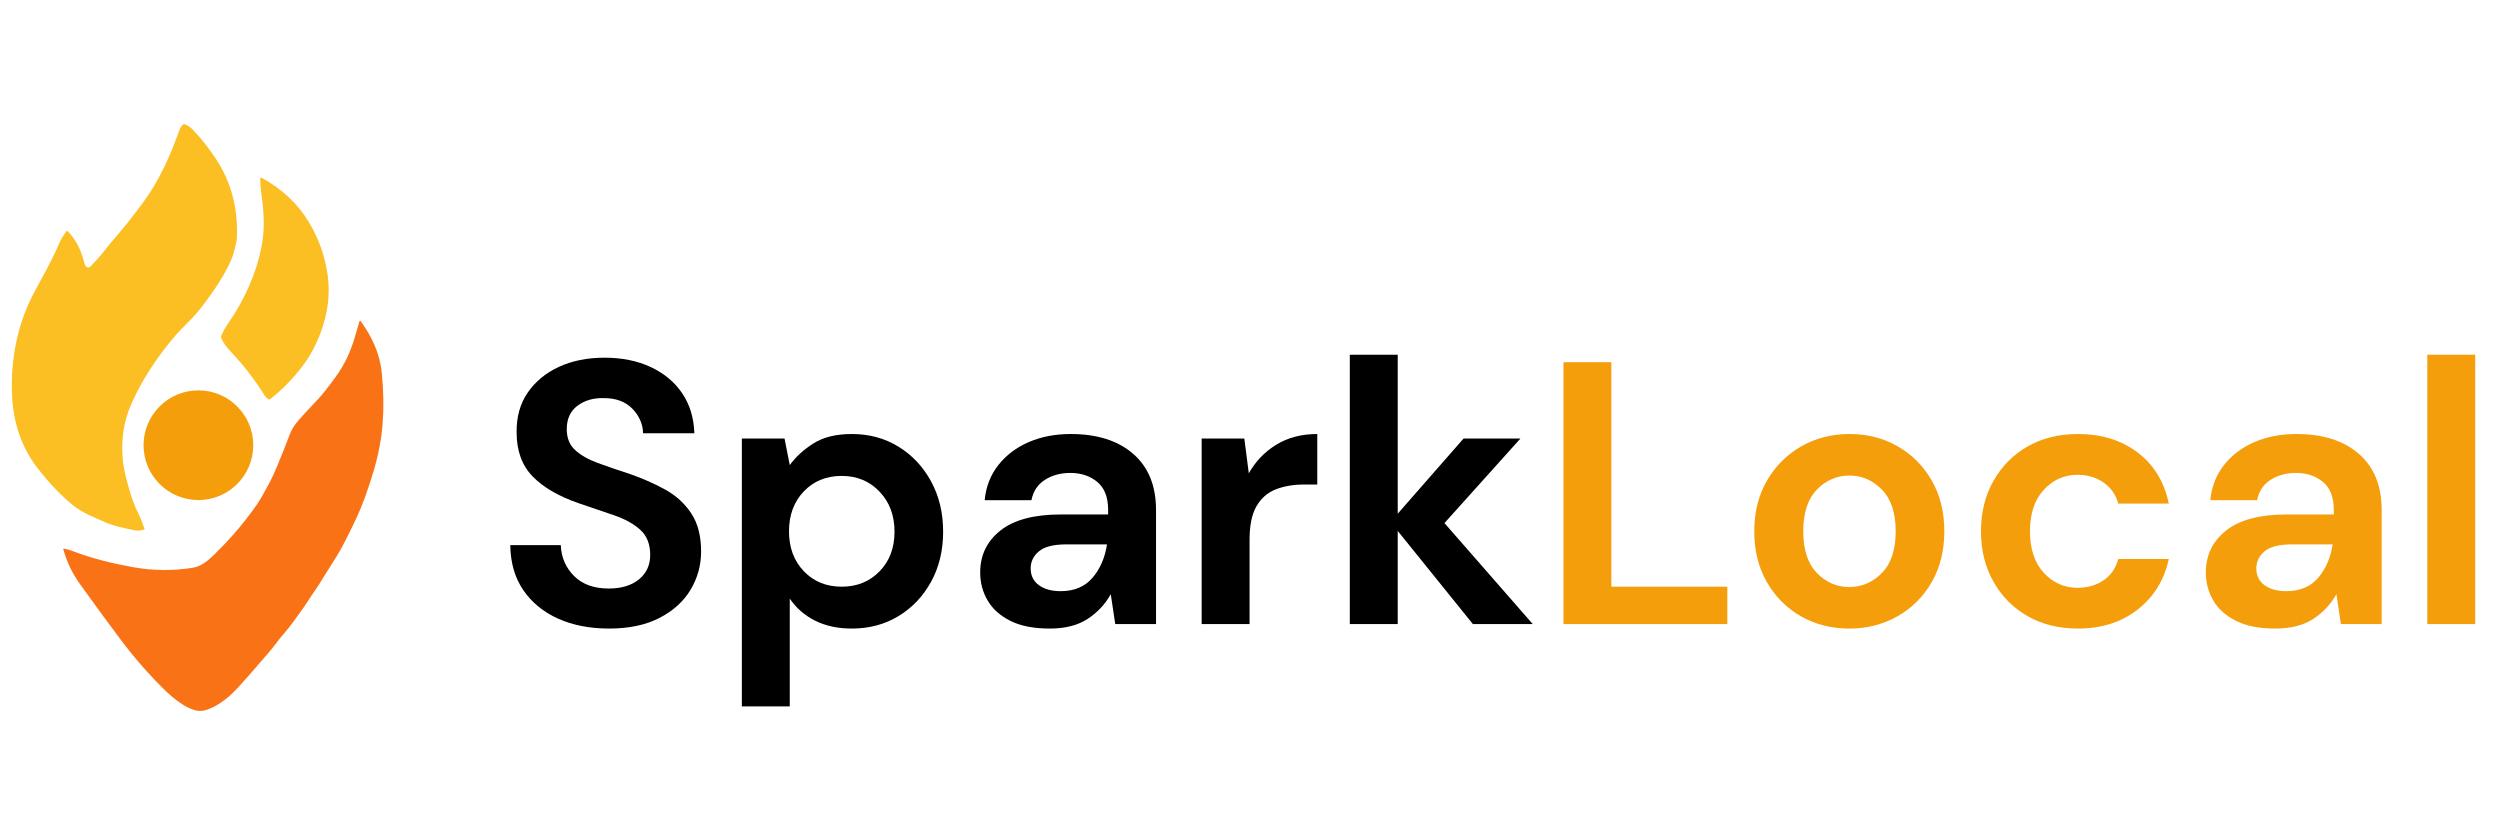
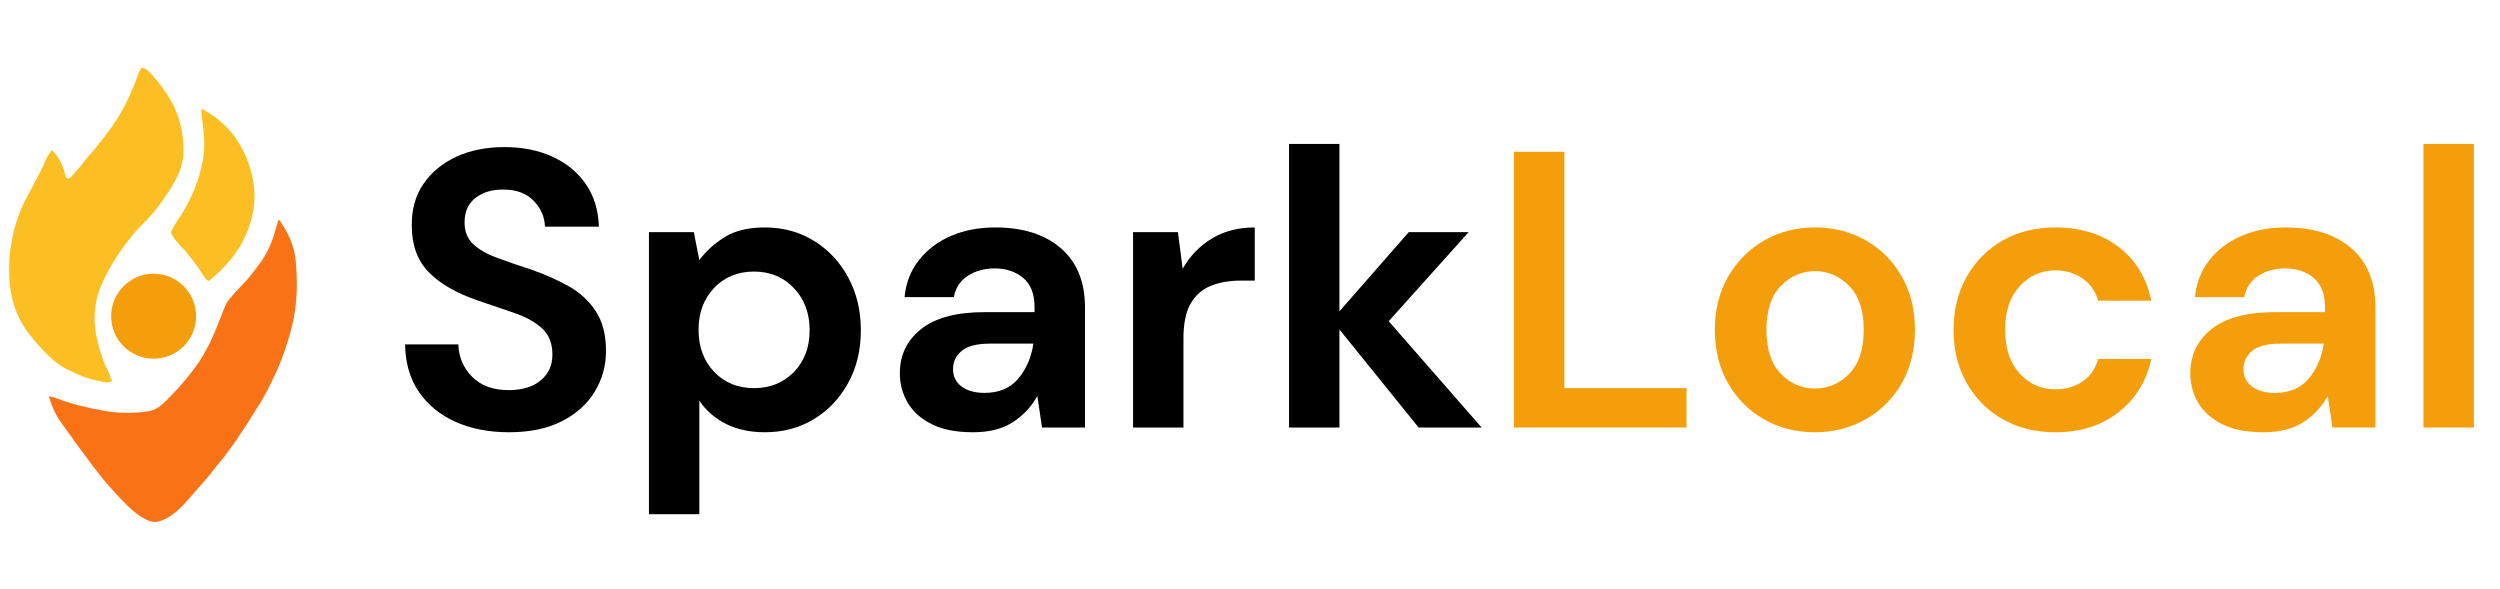
- <svg xmlns="http://www.w3.org/2000/svg" width="1500" zoomAndPan="magnify" viewBox="0 0 1125 375" height="500" preserveAspectRatio="xMidYMid meet" version="1.0">
+ <svg xmlns="http://www.w3.org/2000/svg" width="1700" zoomAndPan="magnify" viewBox="0 0 1275 300" height="400" preserveAspectRatio="xMidYMid meet" version="1.0">
  <defs>
    <g />
-     <clipPath id="b4b89b057d">
-       <rect x="0" width="903" y="0" height="221" />
+     <clipPath id="a6f4d3a6d8">
+       <rect x="0" width="1078" y="0" height="263" />
    </clipPath>
-     <clipPath id="d5dc6eb775">
-       <path d="M 64.598 175.66 L 113.965 175.66 L 113.965 225.027 L 64.598 225.027 Z M 64.598 175.66 " clip-rule="nonzero" />
+     <clipPath id="dda5efa064">
+       <path d="M 56.691 139.609 L 100.012 139.609 L 100.012 182.934 L 56.691 182.934 Z M 56.691 139.609 " clip-rule="nonzero" />
    </clipPath>
-     <clipPath id="9e37c1d9e2">
-       <path d="M 89.281 175.66 C 75.648 175.66 64.598 186.711 64.598 200.344 C 64.598 213.977 75.648 225.027 89.281 225.027 C 102.914 225.027 113.965 213.977 113.965 200.344 C 113.965 186.711 102.914 175.66 89.281 175.66 Z M 89.281 175.66 " clip-rule="nonzero" />
+     <clipPath id="1c2671ded2">
+       <path d="M 78.352 139.609 C 66.387 139.609 56.691 149.305 56.691 161.27 C 56.691 173.234 66.387 182.934 78.352 182.934 C 90.316 182.934 100.012 173.234 100.012 161.27 C 100.012 149.305 90.316 139.609 78.352 139.609 Z M 78.352 139.609 " clip-rule="nonzero" />
    </clipPath>
-     <clipPath id="518a86a88f">
-       <path d="M 0.598 0.66 L 49.965 0.66 L 49.965 50.027 L 0.598 50.027 Z M 0.598 0.66 " clip-rule="nonzero" />
+     <clipPath id="c7fa7405fb">
+       <path d="M 0.691 0.609 L 44.012 0.609 L 44.012 43.934 L 0.691 43.934 Z M 0.691 0.609 " clip-rule="nonzero" />
    </clipPath>
-     <clipPath id="6d7d6b7575">
-       <path d="M 25.281 0.66 C 11.648 0.66 0.598 11.711 0.598 25.344 C 0.598 38.977 11.648 50.027 25.281 50.027 C 38.914 50.027 49.965 38.977 49.965 25.344 C 49.965 11.711 38.914 0.66 25.281 0.66 Z M 25.281 0.66 " clip-rule="nonzero" />
+     <clipPath id="aff552c1c1">
+       <path d="M 22.352 0.609 C 10.387 0.609 0.691 10.305 0.691 22.27 C 0.691 34.234 10.387 43.934 22.352 43.934 C 34.316 43.934 44.012 34.234 44.012 22.27 C 44.012 10.305 34.316 0.609 22.352 0.609 Z M 22.352 0.609 " clip-rule="nonzero" />
    </clipPath>
-     <clipPath id="55c7fb0c44">
-       <rect x="0" width="50" y="0" height="51" />
+     <clipPath id="7933964670">
+       <rect x="0" width="45" y="0" height="44" />
    </clipPath>
  </defs>
-   <g transform="matrix(1, 0, 0, 1, 222, 113)">
-     <g clip-path="url(#b4b89b057d)">
+   <g transform="matrix(1, 0, 0, 1, 197, 18)">
+     <g clip-path="url(#a6f4d3a6d8)">
      <g fill="#000000" fill-opacity="1">
-         <g transform="translate(0.385826, 167.8365)">
+         <g transform="translate(0.966579, 200.0439)">
          <g>
-             <path d="M 51.688 2.016 C 43.039 2.016 35.406 0.531 28.781 -2.438 C 22.164 -5.414 16.945 -9.68 13.125 -15.234 C 9.312 -20.785 7.348 -27.551 7.234 -35.531 L 29.969 -35.531 C 30.188 -30.031 32.176 -25.398 35.938 -21.641 C 39.695 -17.879 44.891 -16 51.516 -16 C 57.242 -16 61.789 -17.375 65.156 -20.125 C 68.52 -22.875 70.203 -26.547 70.203 -31.141 C 70.203 -35.973 68.711 -39.734 65.734 -42.422 C 62.766 -45.117 58.812 -47.305 53.875 -48.984 C 48.938 -50.672 43.66 -52.469 38.047 -54.375 C 28.953 -57.52 22.02 -61.562 17.25 -66.5 C 12.477 -71.438 10.094 -78.004 10.094 -86.203 C 9.988 -93.16 11.645 -99.133 15.062 -104.125 C 18.488 -109.125 23.176 -113 29.125 -115.75 C 35.07 -118.5 41.922 -119.875 49.672 -119.875 C 57.523 -119.875 64.453 -118.469 70.453 -115.656 C 76.461 -112.852 81.176 -108.926 84.594 -103.875 C 88.02 -98.82 89.848 -92.816 90.078 -85.859 L 67 -85.859 C 66.895 -90.016 65.297 -93.691 62.203 -96.891 C 59.117 -100.086 54.828 -101.688 49.328 -101.688 C 44.617 -101.801 40.66 -100.648 37.453 -98.234 C 34.254 -95.828 32.656 -92.32 32.656 -87.719 C 32.656 -83.789 33.891 -80.676 36.359 -78.375 C 38.828 -76.07 42.191 -74.133 46.453 -72.562 C 50.723 -70.988 55.609 -69.305 61.109 -67.516 C 66.953 -65.492 72.285 -63.133 77.109 -60.438 C 81.93 -57.75 85.801 -54.188 88.719 -49.75 C 91.645 -45.312 93.109 -39.613 93.109 -32.656 C 93.109 -26.488 91.535 -20.766 88.391 -15.484 C 85.242 -10.211 80.582 -5.977 74.406 -2.781 C 68.238 0.414 60.664 2.016 51.688 2.016 Z M 51.688 2.016 " />
+             <path d="M 61.672 2.406 C 51.359 2.406 42.25 0.633 34.344 -2.906 C 26.445 -6.457 20.223 -11.547 15.672 -18.172 C 11.117 -24.805 8.773 -32.879 8.641 -42.391 L 35.766 -42.391 C 36.023 -35.828 38.398 -30.301 42.891 -25.812 C 47.379 -21.32 53.57 -19.078 61.469 -19.078 C 68.301 -19.078 73.723 -20.719 77.734 -24 C 81.754 -27.281 83.766 -31.672 83.766 -37.172 C 83.766 -42.922 81.988 -47.406 78.438 -50.625 C 74.895 -53.844 70.176 -56.453 64.281 -58.453 C 58.395 -60.461 52.102 -62.609 45.406 -64.891 C 34.551 -68.641 26.273 -73.457 20.578 -79.344 C 14.891 -85.238 12.047 -93.078 12.047 -102.859 C 11.922 -111.16 13.898 -118.289 17.984 -124.25 C 22.066 -130.207 27.656 -134.828 34.75 -138.109 C 41.852 -141.391 50.023 -143.031 59.266 -143.031 C 68.641 -143.031 76.91 -141.352 84.078 -138 C 91.242 -134.656 96.867 -129.969 100.953 -123.938 C 105.035 -117.914 107.207 -110.754 107.469 -102.453 L 79.953 -102.453 C 79.816 -107.41 77.906 -111.797 74.219 -115.609 C 70.539 -119.43 65.422 -121.344 58.859 -121.344 C 53.234 -121.469 48.508 -120.094 44.688 -117.219 C 40.875 -114.344 38.969 -110.156 38.969 -104.656 C 38.969 -99.969 40.441 -96.25 43.391 -93.5 C 46.336 -90.758 50.352 -88.453 55.438 -86.578 C 60.531 -84.703 66.359 -82.695 72.922 -80.562 C 79.891 -78.145 86.25 -75.328 92 -72.109 C 97.758 -68.898 102.379 -64.648 105.859 -59.359 C 109.348 -54.066 111.094 -47.27 111.094 -38.969 C 111.094 -31.602 109.219 -24.773 105.469 -18.484 C 101.719 -12.191 96.16 -7.133 88.797 -3.312 C 81.43 0.5 72.391 2.406 61.672 2.406 Z M 61.672 2.406 " />
          </g>
        </g>
      </g>
      <g fill="#000000" fill-opacity="1">
-         <g transform="translate(100.8949, 167.8365)">
+         <g transform="translate(120.8978, 200.0439)">
          <g>
-             <path d="M 10.938 37.031 L 10.938 -83.5 L 30.141 -83.5 L 32.5 -71.547 C 35.188 -75.254 38.742 -78.508 43.172 -81.312 C 47.609 -84.125 53.363 -85.531 60.438 -85.531 C 68.289 -85.531 75.305 -83.617 81.484 -79.797 C 87.66 -75.984 92.539 -70.766 96.125 -64.141 C 99.719 -57.523 101.516 -50.004 101.516 -41.578 C 101.516 -33.16 99.719 -25.672 96.125 -19.109 C 92.539 -12.547 87.66 -7.383 81.484 -3.625 C 75.305 0.133 68.289 2.016 60.438 2.016 C 54.156 2.016 48.656 0.836 43.938 -1.516 C 39.227 -3.867 35.414 -7.18 32.5 -11.453 L 32.5 37.031 Z M 55.891 -16.828 C 62.742 -16.828 68.414 -19.129 72.906 -23.734 C 77.395 -28.336 79.641 -34.285 79.641 -41.578 C 79.641 -48.879 77.395 -54.883 72.906 -59.594 C 68.414 -64.312 62.742 -66.672 55.891 -66.672 C 48.93 -66.672 43.234 -64.344 38.797 -59.688 C 34.367 -55.031 32.156 -49.051 32.156 -41.75 C 32.156 -34.457 34.367 -28.477 38.797 -23.812 C 43.234 -19.156 48.93 -16.828 55.891 -16.828 Z M 55.891 -16.828 " />
+             <path d="M 13.062 44.203 L 13.062 -99.641 L 35.953 -99.641 L 38.766 -85.375 C 41.984 -89.801 46.238 -93.688 51.531 -97.031 C 56.82 -100.375 63.688 -102.047 72.125 -102.047 C 81.5 -102.047 89.867 -99.77 97.234 -95.219 C 104.598 -90.664 110.422 -84.438 114.703 -76.531 C 118.992 -68.633 121.141 -59.664 121.141 -49.625 C 121.141 -39.57 118.992 -30.629 114.703 -22.797 C 110.422 -14.961 104.598 -8.801 97.234 -4.312 C 89.867 0.164 81.5 2.406 72.125 2.406 C 64.625 2.406 58.062 1 52.438 -1.812 C 46.812 -4.625 42.254 -8.57 38.766 -13.656 L 38.766 44.203 Z M 66.703 -20.094 C 74.867 -20.094 81.629 -22.836 86.984 -28.328 C 92.336 -33.816 95.016 -40.914 95.016 -49.625 C 95.016 -58.32 92.336 -65.484 86.984 -71.109 C 81.629 -76.734 74.867 -79.547 66.703 -79.547 C 58.391 -79.547 51.586 -76.766 46.297 -71.203 C 41.016 -65.648 38.375 -58.523 38.375 -49.828 C 38.375 -41.117 41.016 -33.984 46.297 -28.422 C 51.586 -22.867 58.391 -20.094 66.703 -20.094 Z M 66.703 -20.094 " />
          </g>
        </g>
      </g>
      <g fill="#000000" fill-opacity="1">
-         <g transform="translate(210.6636, 167.8365)">
+         <g transform="translate(251.878, 200.0439)">
          <g>
-             <path d="M 39.734 2.016 C 32.547 2.016 26.648 0.867 22.047 -1.422 C 17.453 -3.723 14.031 -6.781 11.781 -10.594 C 9.539 -14.414 8.422 -18.629 8.422 -23.234 C 8.422 -30.973 11.445 -37.254 17.5 -42.078 C 23.562 -46.91 32.656 -49.328 44.781 -49.328 L 66 -49.328 L 66 -51.344 C 66 -57.07 64.367 -61.281 61.109 -63.969 C 57.859 -66.664 53.82 -68.016 49 -68.016 C 44.613 -68.016 40.789 -66.973 37.531 -64.891 C 34.281 -62.816 32.266 -59.766 31.484 -55.734 L 10.438 -55.734 C 11 -61.785 13.047 -67.055 16.578 -71.547 C 20.117 -76.035 24.691 -79.488 30.297 -81.906 C 35.91 -84.32 42.195 -85.531 49.156 -85.531 C 61.051 -85.531 70.422 -82.555 77.266 -76.609 C 84.117 -70.66 87.547 -62.238 87.547 -51.344 L 87.547 0 L 69.203 0 L 67.172 -13.469 C 64.703 -8.977 61.25 -5.273 56.812 -2.359 C 52.383 0.555 46.691 2.016 39.734 2.016 Z M 44.609 -14.812 C 50.785 -14.812 55.582 -16.832 59 -20.875 C 62.426 -24.914 64.586 -29.91 65.484 -35.859 L 47.141 -35.859 C 41.41 -35.859 37.312 -34.816 34.844 -32.734 C 32.375 -30.66 31.141 -28.109 31.141 -25.078 C 31.141 -21.828 32.375 -19.301 34.844 -17.5 C 37.312 -15.707 40.566 -14.812 44.609 -14.812 Z M 44.609 -14.812 " />
+             <path d="M 47.406 2.406 C 38.832 2.406 31.801 1.035 26.312 -1.703 C 20.82 -4.453 16.738 -8.102 14.062 -12.656 C 11.383 -17.207 10.047 -22.227 10.047 -27.719 C 10.047 -36.957 13.66 -44.457 20.891 -50.219 C 28.117 -55.977 38.969 -58.859 53.438 -58.859 L 78.75 -58.859 L 78.75 -61.266 C 78.75 -68.098 76.805 -73.117 72.922 -76.328 C 69.035 -79.547 64.211 -81.156 58.453 -81.156 C 53.234 -81.156 48.68 -79.914 44.797 -77.438 C 40.91 -74.969 38.5 -71.32 37.562 -66.5 L 12.453 -66.5 C 13.117 -73.727 15.562 -80.02 19.781 -85.375 C 24 -90.738 29.457 -94.859 36.156 -97.734 C 42.852 -100.609 50.352 -102.047 58.656 -102.047 C 72.852 -102.047 84.035 -98.5 92.203 -91.406 C 100.379 -84.312 104.469 -74.266 104.469 -61.266 L 104.469 0 L 82.562 0 L 80.156 -16.078 C 77.207 -10.711 73.086 -6.289 67.797 -2.812 C 62.504 0.664 55.707 2.406 47.406 2.406 Z M 53.234 -17.672 C 60.598 -17.672 66.32 -20.082 70.406 -24.906 C 74.5 -29.727 77.078 -35.691 78.141 -42.797 L 56.25 -42.797 C 49.414 -42.797 44.523 -41.555 41.578 -39.078 C 38.641 -36.598 37.172 -33.551 37.172 -29.938 C 37.172 -26.051 38.641 -23.035 41.578 -20.891 C 44.523 -18.742 48.41 -17.672 53.234 -17.672 Z M 53.234 -17.672 " />
          </g>
        </g>
      </g>
      <g fill="#000000" fill-opacity="1">
-         <g transform="translate(307.8055, 167.8365)">
+         <g transform="translate(367.7914, 200.0439)">
          <g>
-             <path d="M 10.938 0 L 10.938 -83.5 L 30.141 -83.5 L 32.156 -67.844 C 35.188 -73.238 39.312 -77.535 44.531 -80.734 C 49.75 -83.93 55.895 -85.531 62.969 -85.531 L 62.969 -62.797 L 56.906 -62.797 C 52.188 -62.797 47.973 -62.066 44.266 -60.609 C 40.566 -59.148 37.68 -56.625 35.609 -53.031 C 33.535 -49.438 32.5 -44.441 32.5 -38.047 L 32.5 0 Z M 10.938 0 " />
+             <path d="M 13.062 0 L 13.062 -99.641 L 35.953 -99.641 L 38.375 -80.953 C 41.988 -87.391 46.91 -92.516 53.141 -96.328 C 59.367 -100.141 66.703 -102.047 75.141 -102.047 L 75.141 -74.938 L 67.906 -74.938 C 62.281 -74.938 57.254 -74.062 52.828 -72.312 C 48.41 -70.57 44.961 -67.562 42.484 -63.281 C 40.004 -59 38.766 -53.039 38.766 -45.406 L 38.766 0 Z M 13.062 0 " />
          </g>
        </g>
      </g>
      <g fill="#000000" fill-opacity="1">
-         <g transform="translate(374.4749, 167.8365)">
+         <g transform="translate(447.3438, 200.0439)">
          <g>
-             <path d="M 10.938 0 L 10.938 -121.219 L 32.5 -121.219 L 32.5 -49.672 L 62.125 -83.5 L 87.719 -83.5 L 53.531 -45.453 L 93.266 0 L 66.328 0 L 32.5 -41.922 L 32.5 0 Z M 10.938 0 " />
+             <path d="M 13.062 0 L 13.062 -144.641 L 38.766 -144.641 L 38.766 -59.266 L 74.125 -99.641 L 104.656 -99.641 L 63.891 -54.234 L 111.297 0 L 79.156 0 L 38.766 -50.016 L 38.766 0 Z M 13.062 0 " />
          </g>
        </g>
      </g>
      <g fill="#f59e0b" fill-opacity="1">
-         <g transform="translate(470.1083, 167.8365)">
+         <g transform="translate(561.4572, 200.0439)">
          <g>
-             <path d="M 11.453 0 L 11.453 -117.844 L 33 -117.844 L 33 -16.828 L 85.188 -16.828 L 85.188 0 Z M 11.453 0 " />
+             <path d="M 13.656 0 L 13.656 -140.625 L 39.375 -140.625 L 39.375 -20.094 L 101.656 -20.094 L 101.656 0 Z M 13.656 0 " />
          </g>
        </g>
      </g>
      <g fill="#f59e0b" fill-opacity="1">
-         <g transform="translate(559.1689, 167.8365)">
+         <g transform="translate(667.7278, 200.0439)">
          <g>
-             <path d="M 51.016 2.016 C 42.93 2.016 35.66 0.164 29.203 -3.531 C 22.754 -7.238 17.648 -12.375 13.891 -18.938 C 10.129 -25.508 8.25 -33.113 8.25 -41.75 C 8.25 -50.395 10.156 -58 13.969 -64.562 C 17.789 -71.133 22.926 -76.27 29.375 -79.969 C 35.832 -83.676 43.102 -85.531 51.188 -85.531 C 59.156 -85.531 66.363 -83.676 72.812 -79.969 C 79.27 -76.27 84.379 -71.133 88.141 -64.562 C 91.898 -58 93.781 -50.395 93.781 -41.75 C 93.781 -33.113 91.898 -25.508 88.141 -18.938 C 84.379 -12.375 79.242 -7.238 72.734 -3.531 C 66.223 0.164 58.984 2.016 51.016 2.016 Z M 51.016 -16.672 C 56.629 -16.672 61.508 -18.773 65.656 -22.984 C 69.812 -27.191 71.891 -33.445 71.891 -41.75 C 71.891 -50.062 69.812 -56.32 65.656 -60.531 C 61.508 -64.738 56.688 -66.844 51.188 -66.844 C 45.457 -66.844 40.539 -64.738 36.438 -60.531 C 32.344 -56.32 30.297 -50.062 30.297 -41.75 C 30.297 -33.445 32.344 -27.191 36.438 -22.984 C 40.539 -18.773 45.398 -16.672 51.016 -16.672 Z M 51.016 -16.672 " />
+             <path d="M 60.875 2.406 C 51.227 2.406 42.551 0.195 34.844 -4.219 C 27.145 -8.633 21.051 -14.758 16.562 -22.594 C 12.082 -30.438 9.844 -39.516 9.844 -49.828 C 9.844 -60.141 12.117 -69.211 16.672 -77.047 C 21.223 -84.879 27.348 -91.004 35.047 -95.422 C 42.754 -99.836 51.43 -102.047 61.078 -102.047 C 70.578 -102.047 79.176 -99.836 86.875 -95.422 C 94.582 -91.004 100.676 -84.879 105.156 -77.047 C 109.645 -69.211 111.891 -60.141 111.891 -49.828 C 111.891 -39.516 109.645 -30.438 105.156 -22.594 C 100.676 -14.758 94.551 -8.633 86.781 -4.219 C 79.02 0.195 70.383 2.406 60.875 2.406 Z M 60.875 -19.891 C 67.57 -19.891 73.395 -22.398 78.344 -27.422 C 83.301 -32.441 85.781 -39.91 85.781 -49.828 C 85.781 -59.734 83.301 -67.195 78.344 -72.219 C 73.395 -77.238 67.641 -79.75 61.078 -79.75 C 54.242 -79.75 48.379 -77.238 43.484 -72.219 C 38.598 -67.195 36.156 -59.734 36.156 -49.828 C 36.156 -39.91 38.598 -32.441 43.484 -27.422 C 48.379 -22.398 54.176 -19.891 60.875 -19.891 Z M 60.875 -19.891 " />
          </g>
        </g>
      </g>
      <g fill="#f59e0b" fill-opacity="1">
-         <g transform="translate(661.1932, 167.8365)">
+         <g transform="translate(789.467, 200.0439)">
          <g>
-             <path d="M 51.859 2.016 C 43.328 2.016 35.805 0.164 29.297 -3.531 C 22.785 -7.238 17.648 -12.398 13.891 -19.016 C 10.129 -25.641 8.25 -33.219 8.25 -41.75 C 8.25 -50.281 10.129 -57.859 13.891 -64.484 C 17.648 -71.109 22.785 -76.27 29.297 -79.969 C 35.805 -83.676 43.328 -85.531 51.859 -85.531 C 62.516 -85.531 71.488 -82.75 78.781 -77.188 C 86.082 -71.633 90.742 -63.977 92.766 -54.219 L 70.031 -54.219 C 68.914 -58.25 66.703 -61.414 63.391 -63.719 C 60.078 -66.02 56.176 -67.172 51.688 -67.172 C 45.738 -67.172 40.688 -64.926 36.531 -60.438 C 32.375 -55.945 30.297 -49.719 30.297 -41.75 C 30.297 -33.781 32.375 -27.551 36.531 -23.062 C 40.688 -18.57 45.738 -16.328 51.688 -16.328 C 56.176 -16.328 60.078 -17.445 63.391 -19.688 C 66.703 -21.938 68.914 -25.141 70.031 -29.297 L 92.766 -29.297 C 90.742 -19.867 86.082 -12.289 78.781 -6.562 C 71.488 -0.844 62.516 2.016 51.859 2.016 Z M 51.859 2.016 " />
+             <path d="M 61.875 2.406 C 51.695 2.406 42.723 0.195 34.953 -4.219 C 27.18 -8.633 21.051 -14.789 16.562 -22.688 C 12.082 -30.594 9.844 -39.641 9.844 -49.828 C 9.844 -60.004 12.082 -69.039 16.562 -76.938 C 21.051 -84.844 27.18 -91.004 34.953 -95.422 C 42.723 -99.836 51.695 -102.047 61.875 -102.047 C 74.594 -102.047 85.305 -98.734 94.016 -92.109 C 102.723 -85.484 108.281 -76.344 110.688 -64.688 L 83.578 -64.688 C 82.234 -69.508 79.582 -73.289 75.625 -76.031 C 71.676 -78.781 67.023 -80.156 61.672 -80.156 C 54.578 -80.156 48.551 -77.473 43.594 -72.109 C 38.633 -66.754 36.156 -59.328 36.156 -49.828 C 36.156 -40.316 38.633 -32.879 43.594 -27.516 C 48.551 -22.16 54.578 -19.484 61.672 -19.484 C 67.023 -19.484 71.676 -20.82 75.625 -23.5 C 79.582 -26.176 82.234 -29.992 83.578 -34.953 L 110.688 -34.953 C 108.281 -23.703 102.723 -14.66 94.016 -7.828 C 85.305 -1.004 74.594 2.406 61.875 2.406 Z M 61.875 2.406 " />
          </g>
        </g>
      </g>
      <g fill="#f59e0b" fill-opacity="1">
-         <g transform="translate(762.2074, 167.8365)">
+         <g transform="translate(910.0009, 200.0439)">
          <g>
-             <path d="M 39.734 2.016 C 32.547 2.016 26.648 0.867 22.047 -1.422 C 17.453 -3.723 14.031 -6.781 11.781 -10.594 C 9.539 -14.414 8.422 -18.629 8.422 -23.234 C 8.422 -30.973 11.445 -37.254 17.5 -42.078 C 23.562 -46.91 32.656 -49.328 44.781 -49.328 L 66 -49.328 L 66 -51.344 C 66 -57.07 64.367 -61.281 61.109 -63.969 C 57.859 -66.664 53.82 -68.016 49 -68.016 C 44.613 -68.016 40.789 -66.973 37.531 -64.891 C 34.281 -62.816 32.266 -59.766 31.484 -55.734 L 10.438 -55.734 C 11 -61.785 13.047 -67.055 16.578 -71.547 C 20.117 -76.035 24.691 -79.488 30.297 -81.906 C 35.91 -84.32 42.195 -85.531 49.156 -85.531 C 61.051 -85.531 70.422 -82.555 77.266 -76.609 C 84.117 -70.66 87.547 -62.238 87.547 -51.344 L 87.547 0 L 69.203 0 L 67.172 -13.469 C 64.703 -8.977 61.25 -5.273 56.812 -2.359 C 52.383 0.555 46.691 2.016 39.734 2.016 Z M 44.609 -14.812 C 50.785 -14.812 55.582 -16.832 59 -20.875 C 62.426 -24.914 64.586 -29.91 65.484 -35.859 L 47.141 -35.859 C 41.41 -35.859 37.312 -34.816 34.844 -32.734 C 32.375 -30.66 31.141 -28.109 31.141 -25.078 C 31.141 -21.828 32.375 -19.301 34.844 -17.5 C 37.312 -15.707 40.566 -14.812 44.609 -14.812 Z M 44.609 -14.812 " />
+             <path d="M 47.406 2.406 C 38.832 2.406 31.801 1.035 26.312 -1.703 C 20.82 -4.453 16.738 -8.102 14.062 -12.656 C 11.383 -17.207 10.047 -22.227 10.047 -27.719 C 10.047 -36.957 13.66 -44.457 20.891 -50.219 C 28.117 -55.977 38.969 -58.859 53.438 -58.859 L 78.75 -58.859 L 78.75 -61.266 C 78.75 -68.098 76.805 -73.117 72.922 -76.328 C 69.035 -79.547 64.211 -81.156 58.453 -81.156 C 53.234 -81.156 48.68 -79.914 44.797 -77.438 C 40.91 -74.969 38.5 -71.32 37.562 -66.5 L 12.453 -66.5 C 13.117 -73.727 15.562 -80.02 19.781 -85.375 C 24 -90.738 29.457 -94.859 36.156 -97.734 C 42.852 -100.609 50.352 -102.047 58.656 -102.047 C 72.852 -102.047 84.035 -98.5 92.203 -91.406 C 100.379 -84.312 104.469 -74.266 104.469 -61.266 L 104.469 0 L 82.562 0 L 80.156 -16.078 C 77.207 -10.711 73.086 -6.289 67.797 -2.812 C 62.504 0.664 55.707 2.406 47.406 2.406 Z M 53.234 -17.672 C 60.598 -17.672 66.32 -20.082 70.406 -24.906 C 74.5 -29.727 77.078 -35.691 78.141 -42.797 L 56.25 -42.797 C 49.414 -42.797 44.523 -41.555 41.578 -39.078 C 38.641 -36.598 37.172 -33.551 37.172 -29.938 C 37.172 -26.051 38.641 -23.035 41.578 -20.891 C 44.523 -18.742 48.41 -17.672 53.234 -17.672 Z M 53.234 -17.672 " />
          </g>
        </g>
      </g>
      <g fill="#f59e0b" fill-opacity="1">
-         <g transform="translate(859.3493, 167.8365)">
+         <g transform="translate(1025.914, 200.0439)">
          <g>
-             <path d="M 10.938 0 L 10.938 -121.219 L 32.5 -121.219 L 32.5 0 Z M 10.938 0 " />
+             <path d="M 13.062 0 L 13.062 -144.641 L 38.766 -144.641 L 38.766 0 Z M 13.062 0 " />
          </g>
        </g>
      </g>
    </g>
  </g>
-   <path fill="#fbbf24" d="M 29.988 103.926 C 30.031 103.871 30.082 103.844 30.148 103.836 C 30.215 103.832 30.273 103.852 30.32 103.898 C 34.453 107.996 36.684 113.023 38.043 118.715 C 38.117 119.008 38.301 119.363 38.602 119.777 C 38.719 119.945 38.867 120.078 39.047 120.176 C 39.223 120.277 39.414 120.336 39.617 120.348 C 39.82 120.363 40.02 120.336 40.207 120.262 C 40.398 120.191 40.566 120.082 40.707 119.934 C 43.266 117.289 45.23 115.082 46.609 113.316 C 48.891 110.402 50.766 108.109 52.238 106.438 C 55.742 102.453 59.879 97.223 64.648 90.742 C 71.621 81.262 76.695 69.961 80.781 58.418 C 81.043 57.684 81.488 56.957 82.121 56.238 C 82.254 56.086 82.418 55.984 82.613 55.938 C 82.809 55.887 83.004 55.898 83.191 55.965 C 84.465 56.441 85.598 57.18 86.586 58.188 C 90.188 61.848 93.734 66.316 97.23 71.594 C 104.207 82.156 107.082 94.027 106.613 106.602 C 106.562 108.059 106.102 110.355 105.23 113.484 C 104.668 115.52 103.801 117.695 102.629 120 C 100.109 124.969 96.586 130.449 92.062 136.438 C 89.582 139.727 87.164 142.539 84.805 144.871 C 82 147.656 80.25 149.449 79.555 150.25 C 70.461 160.785 63.574 171.465 58.883 182.297 C 55.617 189.832 54.414 198.113 55.273 207.148 C 55.527 209.766 56.195 213.082 57.285 217.098 C 59.027 223.508 60.207 227.18 62.957 232.547 C 63.836 234.266 64.285 236.324 64.996 237.75 C 65.051 237.855 65.055 237.969 65.008 238.078 C 64.965 238.191 64.887 238.27 64.773 238.312 C 63.457 238.793 61.914 238.926 60.469 238.609 C 57.137 237.855 51.527 236.914 47.07 234.895 C 42.09 232.648 37.172 230.832 32.984 227.473 C 27.559 223.105 22.18 217.473 16.84 210.582 C 9.348 200.898 5.762 189.43 5.375 176.754 C 4.922 161.953 7.555 148.297 13.281 135.781 C 15.992 129.867 22.848 118.652 26.664 109.445 C 27.551 107.305 28.75 105.641 29.988 103.926 Z M 29.988 103.926 " fill-opacity="1" fill-rule="nonzero" />
-   <path fill="#fbbf24" d="M 120.922 179.715 C 120.184 179.344 119.547 178.723 119.004 177.852 C 114.484 170.629 109.359 164.02 103.633 158.023 C 101.895 156.203 100.516 154.211 99.5 152.055 C 99.387 151.812 99.379 151.574 99.48 151.328 C 100.324 149.273 101.406 147.297 102.73 145.402 C 109.992 134.98 115.48 122.84 117.793 110.348 C 119.301 102.176 118.738 95.383 117.434 85.512 C 117.27 84.301 117.148 82.637 117.066 80.523 C 117.059 80.324 117.141 80.172 117.309 80.066 C 117.477 79.961 117.648 79.957 117.824 80.051 C 127.008 85.09 134.094 91.773 139.086 100.098 C 143.551 107.559 146.355 115.574 147.492 124.141 C 148.586 132.352 147.562 140.75 144.422 149.332 C 142.277 155.203 139.414 160.473 135.832 165.145 C 131.602 170.66 126.84 175.5 121.543 179.656 C 121.352 179.809 121.145 179.828 120.922 179.715 Z M 120.922 179.715 " fill-opacity="1" fill-rule="nonzero" />
-   <path fill="#f97316" d="M 28.762 246.875 C 29.891 247.047 31.23 247.426 32.781 248.02 C 41.465 251.34 50.387 253.508 59.723 255.195 C 68.871 256.852 77.934 256.938 86.918 255.453 C 91.832 254.637 95.633 250.328 99.203 246.738 C 105.316 240.578 110.871 233.879 115.867 226.645 C 116.879 225.176 118.691 222.023 121.309 217.18 C 123.082 213.902 126.145 206.586 130.496 195.238 C 131.121 193.609 132.059 192 133.305 190.398 C 134.676 188.656 138.09 184.898 143.551 179.133 C 145.199 177.395 147.777 174.102 151.293 169.254 C 154.848 164.344 157.586 158.676 159.512 152.242 C 160.148 150.121 160.891 147.578 161.738 144.613 C 161.781 144.473 161.871 144.391 162.016 144.367 C 162.16 144.344 162.273 144.395 162.355 144.512 C 167.297 151.539 170.914 158.809 171.812 167.879 C 172.613 175.871 172.734 183.492 172.172 190.75 C 171.641 197.68 170.266 204.828 168.055 212.199 C 165.531 220.625 163.031 227.473 160.562 232.742 C 156.629 241.121 153.613 246.969 151.523 250.289 C 147.328 256.945 145.227 260.281 145.223 260.289 C 143.109 264.035 140.777 266.895 138.34 270.832 C 136.598 273.641 134.195 276.629 132.141 279.582 C 129.621 283.207 126.586 286.277 123.977 289.84 C 123.141 290.988 122.043 292.352 120.684 293.934 C 113.859 301.871 109.129 307.25 106.492 310.07 C 102.719 314.102 96.98 318.641 91.641 319.773 C 85.809 321.012 77.828 314.129 74.105 310.484 C 67.121 303.629 60.629 296.23 54.637 288.289 C 49.559 281.562 43.418 273.18 36.207 263.133 C 32.32 257.715 30.262 253.25 28.484 247.191 C 28.461 247.105 28.477 247.027 28.539 246.957 C 28.598 246.887 28.672 246.859 28.762 246.875 Z M 28.762 246.875 " fill-opacity="1" fill-rule="nonzero" />
-   <g clip-path="url(#d5dc6eb775)">
-     <g clip-path="url(#9e37c1d9e2)">
-       <g transform="matrix(1, 0, 0, 1, 64, 175)">
-         <g clip-path="url(#55c7fb0c44)">
-           <g clip-path="url(#518a86a88f)">
-             <g clip-path="url(#6d7d6b7575)">
-               <path fill="#f59e0b" d="M 0.598 0.66 L 49.965 0.66 L 49.965 50.027 L 0.598 50.027 Z M 0.598 0.66 " fill-opacity="1" fill-rule="nonzero" />
+   <path fill="#fbbf24" d="M 26.316 76.656 C 26.352 76.609 26.398 76.582 26.457 76.578 C 26.516 76.574 26.566 76.594 26.609 76.633 C 30.234 80.23 32.191 84.641 33.387 89.637 C 33.449 89.891 33.613 90.203 33.875 90.566 C 33.977 90.715 34.109 90.832 34.266 90.918 C 34.422 91.008 34.586 91.055 34.766 91.07 C 34.945 91.082 35.117 91.059 35.285 90.992 C 35.453 90.93 35.598 90.832 35.723 90.703 C 37.965 88.383 39.691 86.445 40.902 84.895 C 42.902 82.34 44.551 80.328 45.844 78.863 C 48.918 75.367 52.547 70.773 56.734 65.086 C 62.852 56.77 67.305 46.852 70.891 36.723 C 71.121 36.074 71.512 35.438 72.066 34.805 C 72.184 34.676 72.328 34.586 72.5 34.543 C 72.672 34.5 72.84 34.508 73.008 34.57 C 74.125 34.984 75.117 35.637 75.984 36.52 C 79.145 39.73 82.258 43.652 85.324 48.285 C 91.449 57.555 93.969 67.969 93.559 79.004 C 93.516 80.285 93.113 82.297 92.348 85.047 C 91.852 86.832 91.09 88.738 90.062 90.766 C 87.852 95.125 84.762 99.934 80.789 105.188 C 78.613 108.074 76.492 110.539 74.422 112.59 C 71.961 115.031 70.426 116.605 69.812 117.312 C 61.836 126.555 55.789 135.926 51.676 145.434 C 48.809 152.043 47.754 159.312 48.504 167.238 C 48.727 169.539 49.316 172.449 50.27 175.973 C 51.801 181.598 52.832 184.82 55.246 189.527 C 56.02 191.039 56.414 192.848 57.035 194.094 C 57.086 194.191 57.09 194.289 57.051 194.387 C 57.012 194.484 56.941 194.551 56.84 194.59 C 55.688 195.012 54.332 195.129 53.066 194.852 C 50.141 194.191 45.219 193.363 41.305 191.594 C 36.938 189.617 32.621 188.023 28.945 185.078 C 24.184 181.242 19.461 176.305 14.777 170.254 C 8.203 161.758 5.055 151.691 4.719 140.57 C 4.316 127.582 6.629 115.594 11.656 104.609 C 14.035 99.422 20.051 89.582 23.398 81.5 C 24.176 79.621 25.23 78.16 26.316 76.656 Z M 26.316 76.656 " fill-opacity="1" fill-rule="nonzero" />
+   <path fill="#fbbf24" d="M 106.117 143.168 C 105.469 142.844 104.91 142.297 104.434 141.531 C 100.465 135.195 95.969 129.395 90.945 124.129 C 89.418 122.531 88.207 120.785 87.316 118.891 C 87.219 118.684 87.211 118.469 87.301 118.258 C 88.039 116.453 88.992 114.719 90.152 113.055 C 96.527 103.91 101.344 93.254 103.371 82.293 C 104.695 75.121 104.203 69.16 103.055 60.496 C 102.91 59.434 102.805 57.977 102.734 56.121 C 102.727 55.945 102.797 55.812 102.945 55.719 C 103.094 55.625 103.246 55.621 103.398 55.703 C 111.457 60.129 117.676 65.992 122.055 73.297 C 125.977 79.844 128.434 86.879 129.434 94.398 C 130.395 101.602 129.496 108.973 126.742 116.504 C 124.859 121.656 122.344 126.281 119.203 130.379 C 115.488 135.223 111.309 139.469 106.664 143.113 C 106.492 143.25 106.312 143.266 106.117 143.168 Z M 106.117 143.168 " fill-opacity="1" fill-rule="nonzero" />
+   <path fill="#f97316" d="M 25.242 202.105 C 26.23 202.254 27.406 202.59 28.766 203.109 C 36.391 206.023 44.219 207.926 52.41 209.406 C 60.438 210.859 68.395 210.934 76.277 209.629 C 80.586 208.918 83.922 205.137 87.055 201.984 C 92.422 196.578 97.297 190.699 101.68 184.352 C 102.57 183.062 104.16 180.293 106.457 176.047 C 108.012 173.168 110.699 166.75 114.516 156.789 C 115.066 155.359 115.891 153.945 116.984 152.543 C 118.184 151.012 121.184 147.719 125.973 142.656 C 127.422 141.129 129.688 138.242 132.77 133.988 C 135.891 129.68 138.293 124.703 139.98 119.059 C 140.539 117.195 141.191 114.965 141.938 112.363 C 141.973 112.242 142.055 112.168 142.18 112.148 C 142.305 112.129 142.406 112.168 142.477 112.273 C 146.812 118.441 149.988 124.82 150.777 132.781 C 151.48 139.793 151.586 146.484 151.094 152.852 C 150.625 158.934 149.422 165.207 147.477 171.676 C 145.262 179.066 143.07 185.078 140.902 189.703 C 137.449 197.055 134.809 202.188 132.973 205.102 C 129.289 210.941 127.445 213.867 127.441 213.875 C 125.586 217.164 123.543 219.672 121.402 223.125 C 119.875 225.594 117.762 228.215 115.961 230.809 C 113.75 233.988 111.086 236.684 108.797 239.809 C 108.062 240.816 107.102 242.012 105.906 243.402 C 99.918 250.367 95.766 255.09 93.453 257.562 C 90.141 261.102 85.105 265.082 80.422 266.078 C 75.301 267.164 68.297 261.125 65.035 257.926 C 58.902 251.91 53.207 245.414 47.945 238.449 C 43.492 232.547 38.102 225.188 31.773 216.371 C 28.363 211.617 26.555 207.699 24.996 202.383 C 24.977 202.305 24.988 202.238 25.043 202.176 C 25.094 202.117 25.16 202.094 25.242 202.105 Z M 25.242 202.105 " fill-opacity="1" fill-rule="nonzero" />
+   <g clip-path="url(#dda5efa064)">
+     <g clip-path="url(#1c2671ded2)">
+       <g transform="matrix(1, 0, 0, 1, 56, 139)">
+         <g clip-path="url(#7933964670)">
+           <g clip-path="url(#c7fa7405fb)">
+             <g clip-path="url(#aff552c1c1)">
+               <path fill="#f59e0b" d="M 0.691 0.609 L 44.012 0.609 L 44.012 43.934 L 0.691 43.934 Z M 0.691 0.609 " fill-opacity="1" fill-rule="nonzero" />
            </g>
          </g>
        </g>
      </g>
    </g>
  </g>
</svg>
